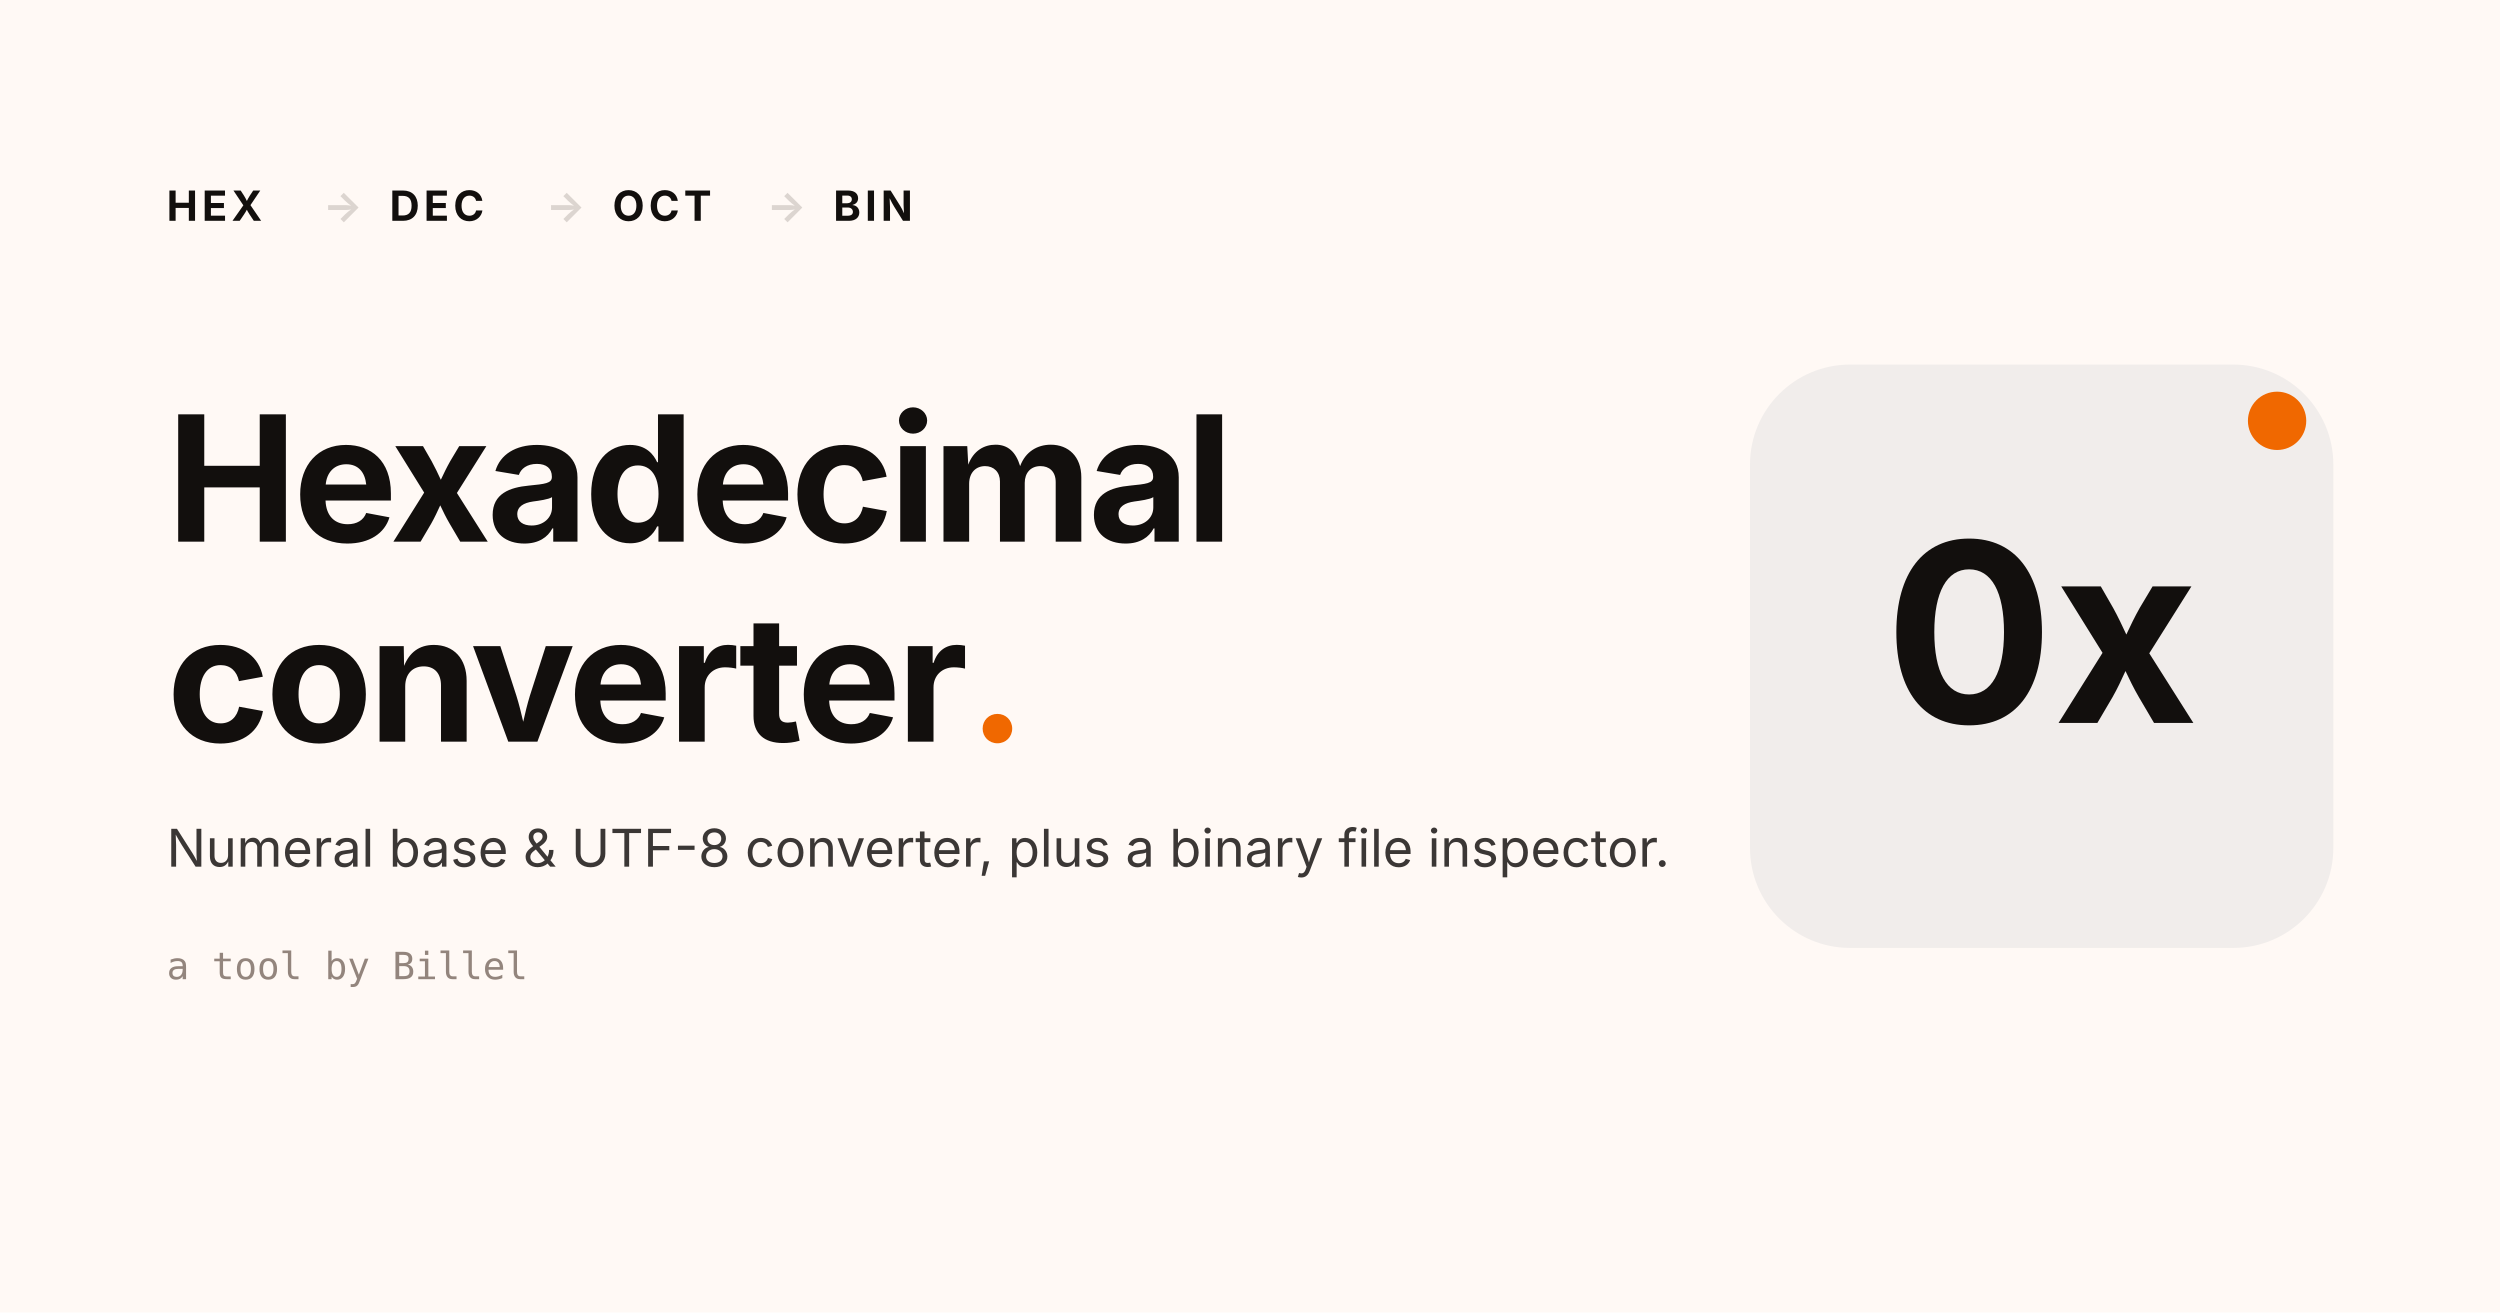
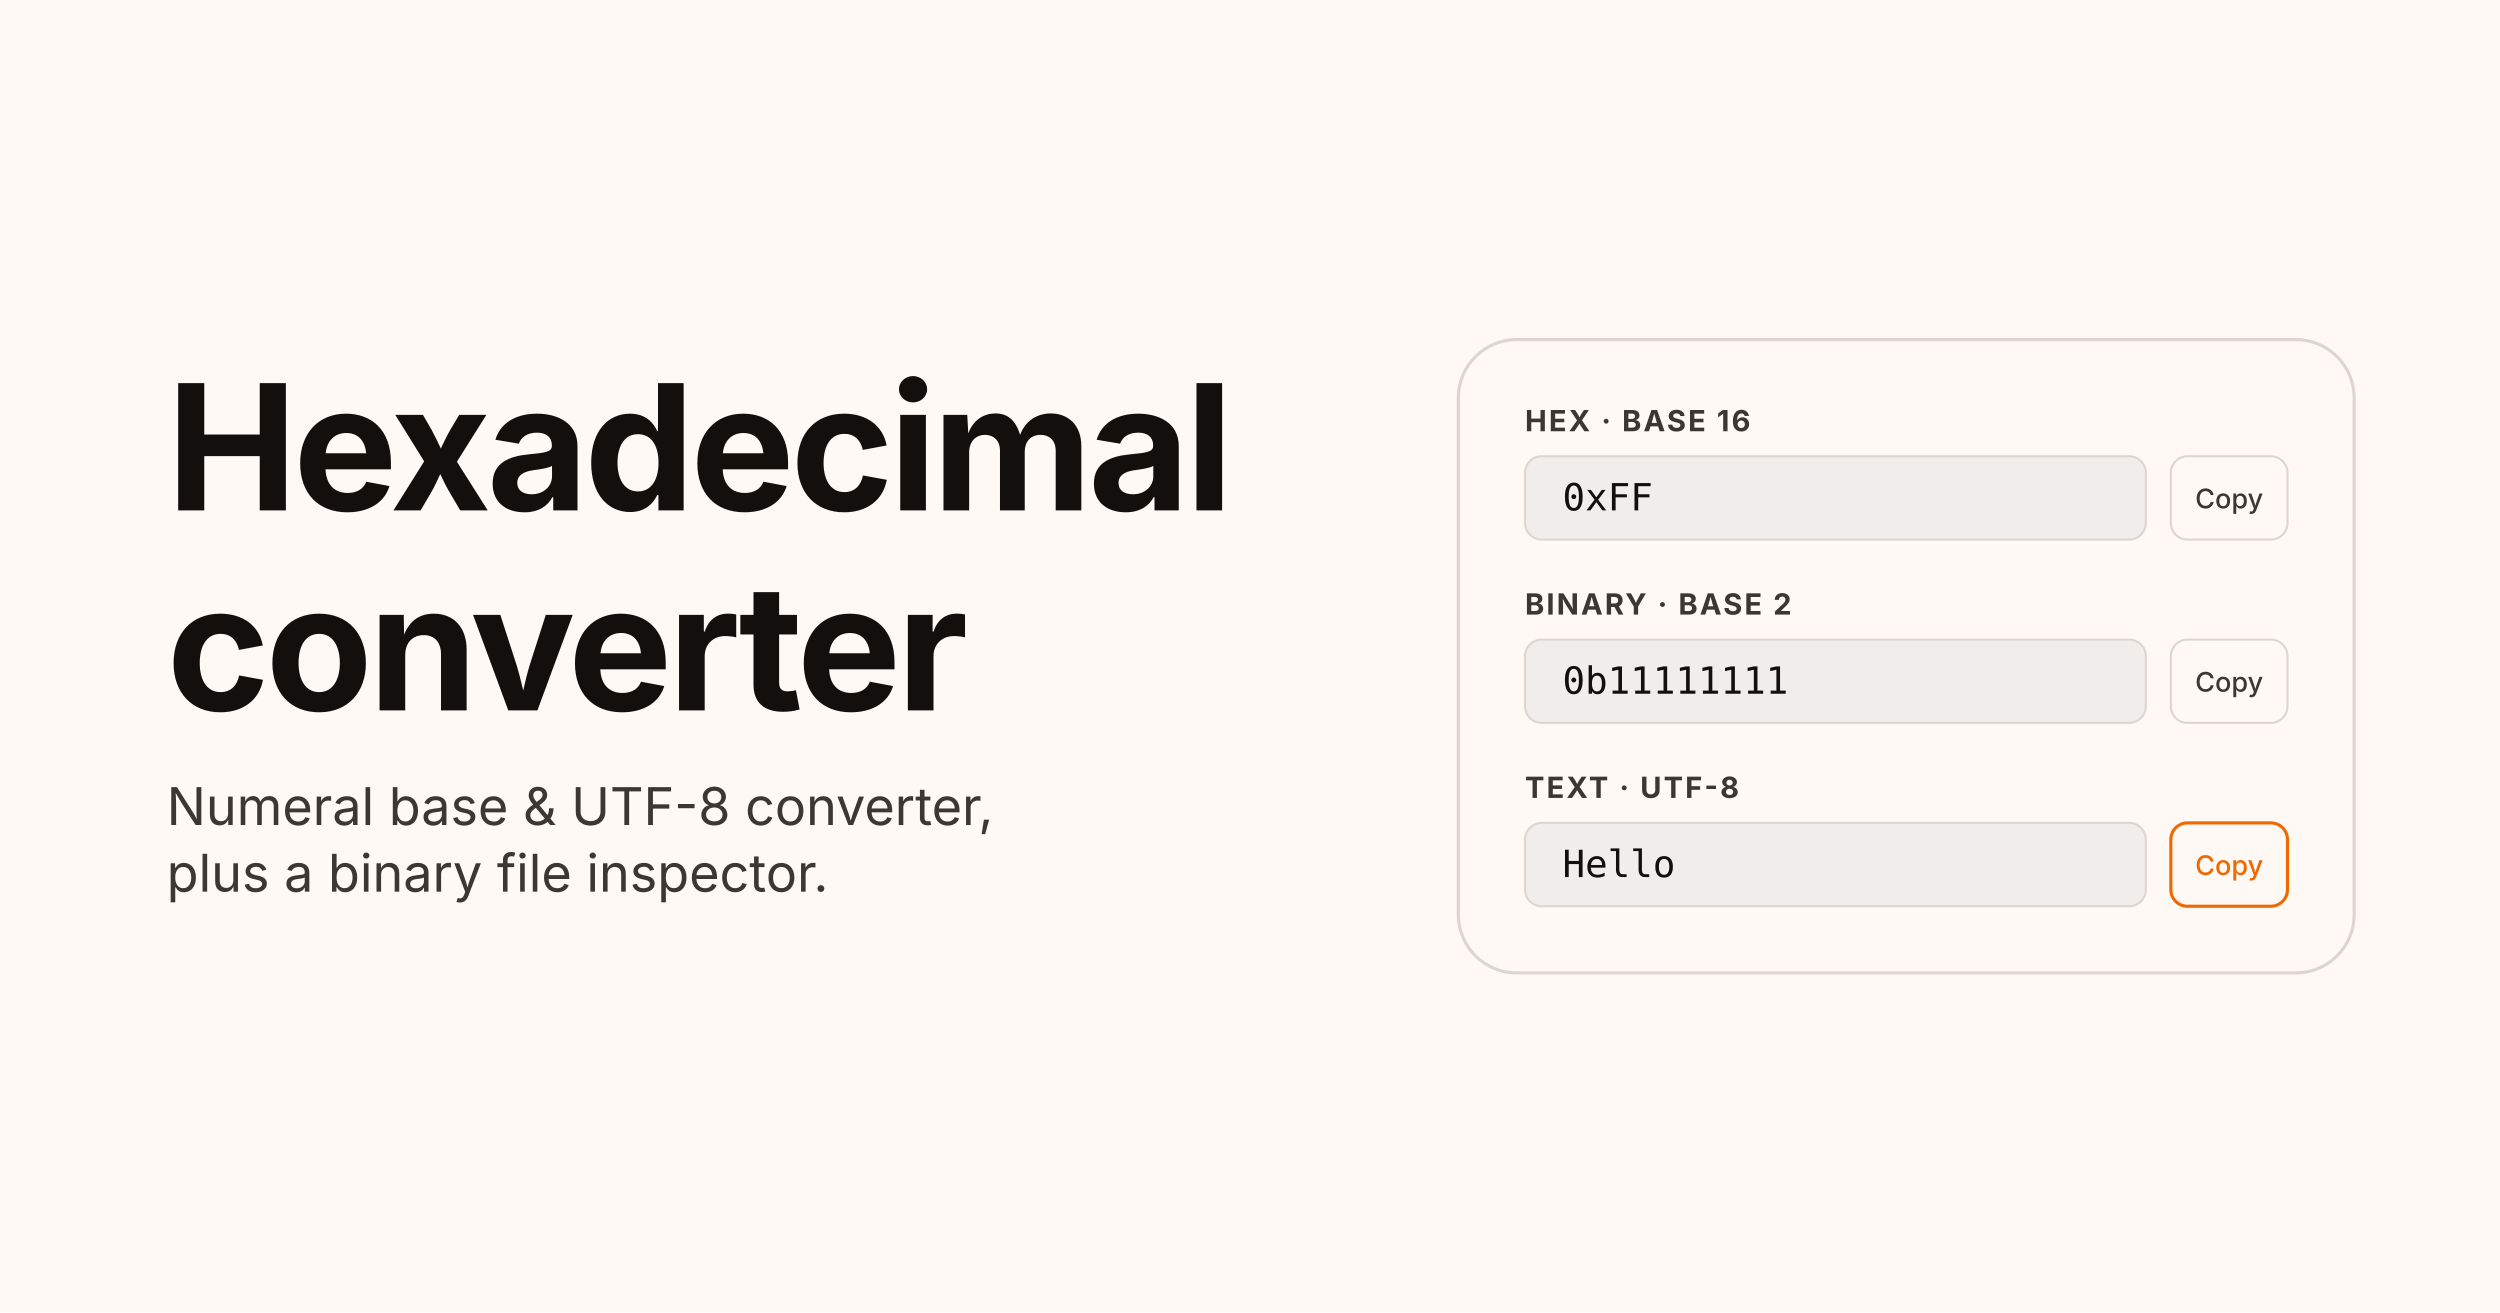
<svg xmlns="http://www.w3.org/2000/svg" viewBox="0 0 1200 630" width="1200" height="630">
  <rect width="1200" height="630" fill="#fff9f5" />
-   <g font-family="-apple-system, BlinkMacSystemFont, 'Segoe UI', sans-serif" font-size="20" font-weight="700" letter-spacing="2">
-     <text x="80" y="106" fill="#120f0d">HEX</text>
-     <text x="155" y="106" fill="#dcd5d0">→</text>
-     <text x="187" y="106" fill="#120f0d">DEC</text>
-     <text x="262" y="106" fill="#dcd5d0">→</text>
-     <text x="294" y="106" fill="#120f0d">OCT</text>
-     <text x="368" y="106" fill="#dcd5d0">→</text>
-     <text x="400" y="106" fill="#120f0d">BIN</text>
-   </g>
-   <text x="80" y="260" font-family="-apple-system, BlinkMacSystemFont, 'Segoe UI', sans-serif" font-size="84" font-weight="700" letter-spacing="-2" fill="#120f0d">Hexadecimal</text>
-   <text x="80" y="356" font-family="-apple-system, BlinkMacSystemFont, 'Segoe UI', sans-serif" font-size="84" font-weight="700" letter-spacing="-2" fill="#120f0d">converter<tspan fill="#f06800">.</tspan>
-   </text>
-   <text x="80" y="416" font-family="-apple-system, BlinkMacSystemFont, 'Segoe UI', sans-serif" font-size="25" fill="#3b3735">Numeral base &amp; UTF-8 converter, plus a binary file inspector.</text>
-   <text x="80" y="470" font-family="ui-monospace, SFMono-Regular, Menlo, monospace" font-size="18" fill="#93857d">a tool by Billel</text>
-   <rect x="840" y="175" width="280" height="280" rx="48" fill="#f1edeb" />
-   <text x="980" y="347" text-anchor="middle" font-family="-apple-system, BlinkMacSystemFont, 'Segoe UI', sans-serif" font-size="120" font-weight="700" fill="#120f0d">0x</text>
-   <circle cx="1093" cy="202" r="14" fill="#f06800" />
+   <text x="80" y="245" font-family="-apple-system, BlinkMacSystemFont, 'Segoe UI', sans-serif" font-size="84" font-weight="700" letter-spacing="-2" fill="#120f0d">Hexadecimal</text>
+   <text x="80" y="341" font-family="-apple-system, BlinkMacSystemFont, 'Segoe UI', sans-serif" font-size="84" font-weight="700" letter-spacing="-2" fill="#120f0d">converter</text>
+   <text x="80" y="396" font-family="-apple-system, BlinkMacSystemFont, 'Segoe UI', sans-serif" font-size="25" fill="#3b3735">Numeral base &amp; UTF-8 converter,</text>
+   <text x="80" y="428" font-family="-apple-system, BlinkMacSystemFont, 'Segoe UI', sans-serif" font-size="25" fill="#3b3735">plus a binary file inspector.</text>
+   <rect x="700" y="163" width="430" height="304" rx="28" fill="#fff9f5" stroke="#dcd5d0" stroke-width="1.5" />
+   <text x="732" y="207" font-family="-apple-system, BlinkMacSystemFont, 'Segoe UI', sans-serif" font-size="14" font-weight="700" letter-spacing="1" fill="#3b3735">HEX · BASE 16</text>
+   <rect x="732" y="219" width="298" height="40" rx="8" fill="#f1edeb" stroke="#dcd5d0" stroke-width="1" />
+   <text x="750" y="245" font-family="ui-monospace, SFMono-Regular, Menlo, monospace" font-size="18" fill="#120f0d">0xFF</text>
+   <rect x="1042" y="219" width="56" height="40" rx="8" fill="none" stroke="#dcd5d0" stroke-width="1" />
+   <text x="1070" y="244" text-anchor="middle" font-family="-apple-system, BlinkMacSystemFont, 'Segoe UI', sans-serif" font-size="13" font-weight="500" fill="#3b3735">Copy</text>
+   <text x="732" y="295" font-family="-apple-system, BlinkMacSystemFont, 'Segoe UI', sans-serif" font-size="14" font-weight="700" letter-spacing="1" fill="#3b3735">BINARY · BASE 2</text>
+   <rect x="732" y="307" width="298" height="40" rx="8" fill="#f1edeb" stroke="#dcd5d0" stroke-width="1" />
+   <text x="750" y="333" font-family="ui-monospace, SFMono-Regular, Menlo, monospace" font-size="18" fill="#120f0d">0b11111111</text>
+   <rect x="1042" y="307" width="56" height="40" rx="8" fill="none" stroke="#dcd5d0" stroke-width="1" />
+   <text x="1070" y="332" text-anchor="middle" font-family="-apple-system, BlinkMacSystemFont, 'Segoe UI', sans-serif" font-size="13" font-weight="500" fill="#3b3735">Copy</text>
+   <text x="732" y="383" font-family="-apple-system, BlinkMacSystemFont, 'Segoe UI', sans-serif" font-size="14" font-weight="700" letter-spacing="1" fill="#3b3735">TEXT · UTF-8</text>
+   <rect x="732" y="395" width="298" height="40" rx="8" fill="#f1edeb" stroke="#dcd5d0" stroke-width="1" />
+   <text x="750" y="421" font-family="ui-monospace, SFMono-Regular, Menlo, monospace" font-size="18" fill="#120f0d">Hello</text>
+   <rect x="1042" y="395" width="56" height="40" rx="8" fill="none" stroke="#f06800" stroke-width="1.5" />
+   <text x="1070" y="420" text-anchor="middle" font-family="-apple-system, BlinkMacSystemFont, 'Segoe UI', sans-serif" font-size="13" font-weight="500" fill="#f06800">Copy</text>
</svg>
